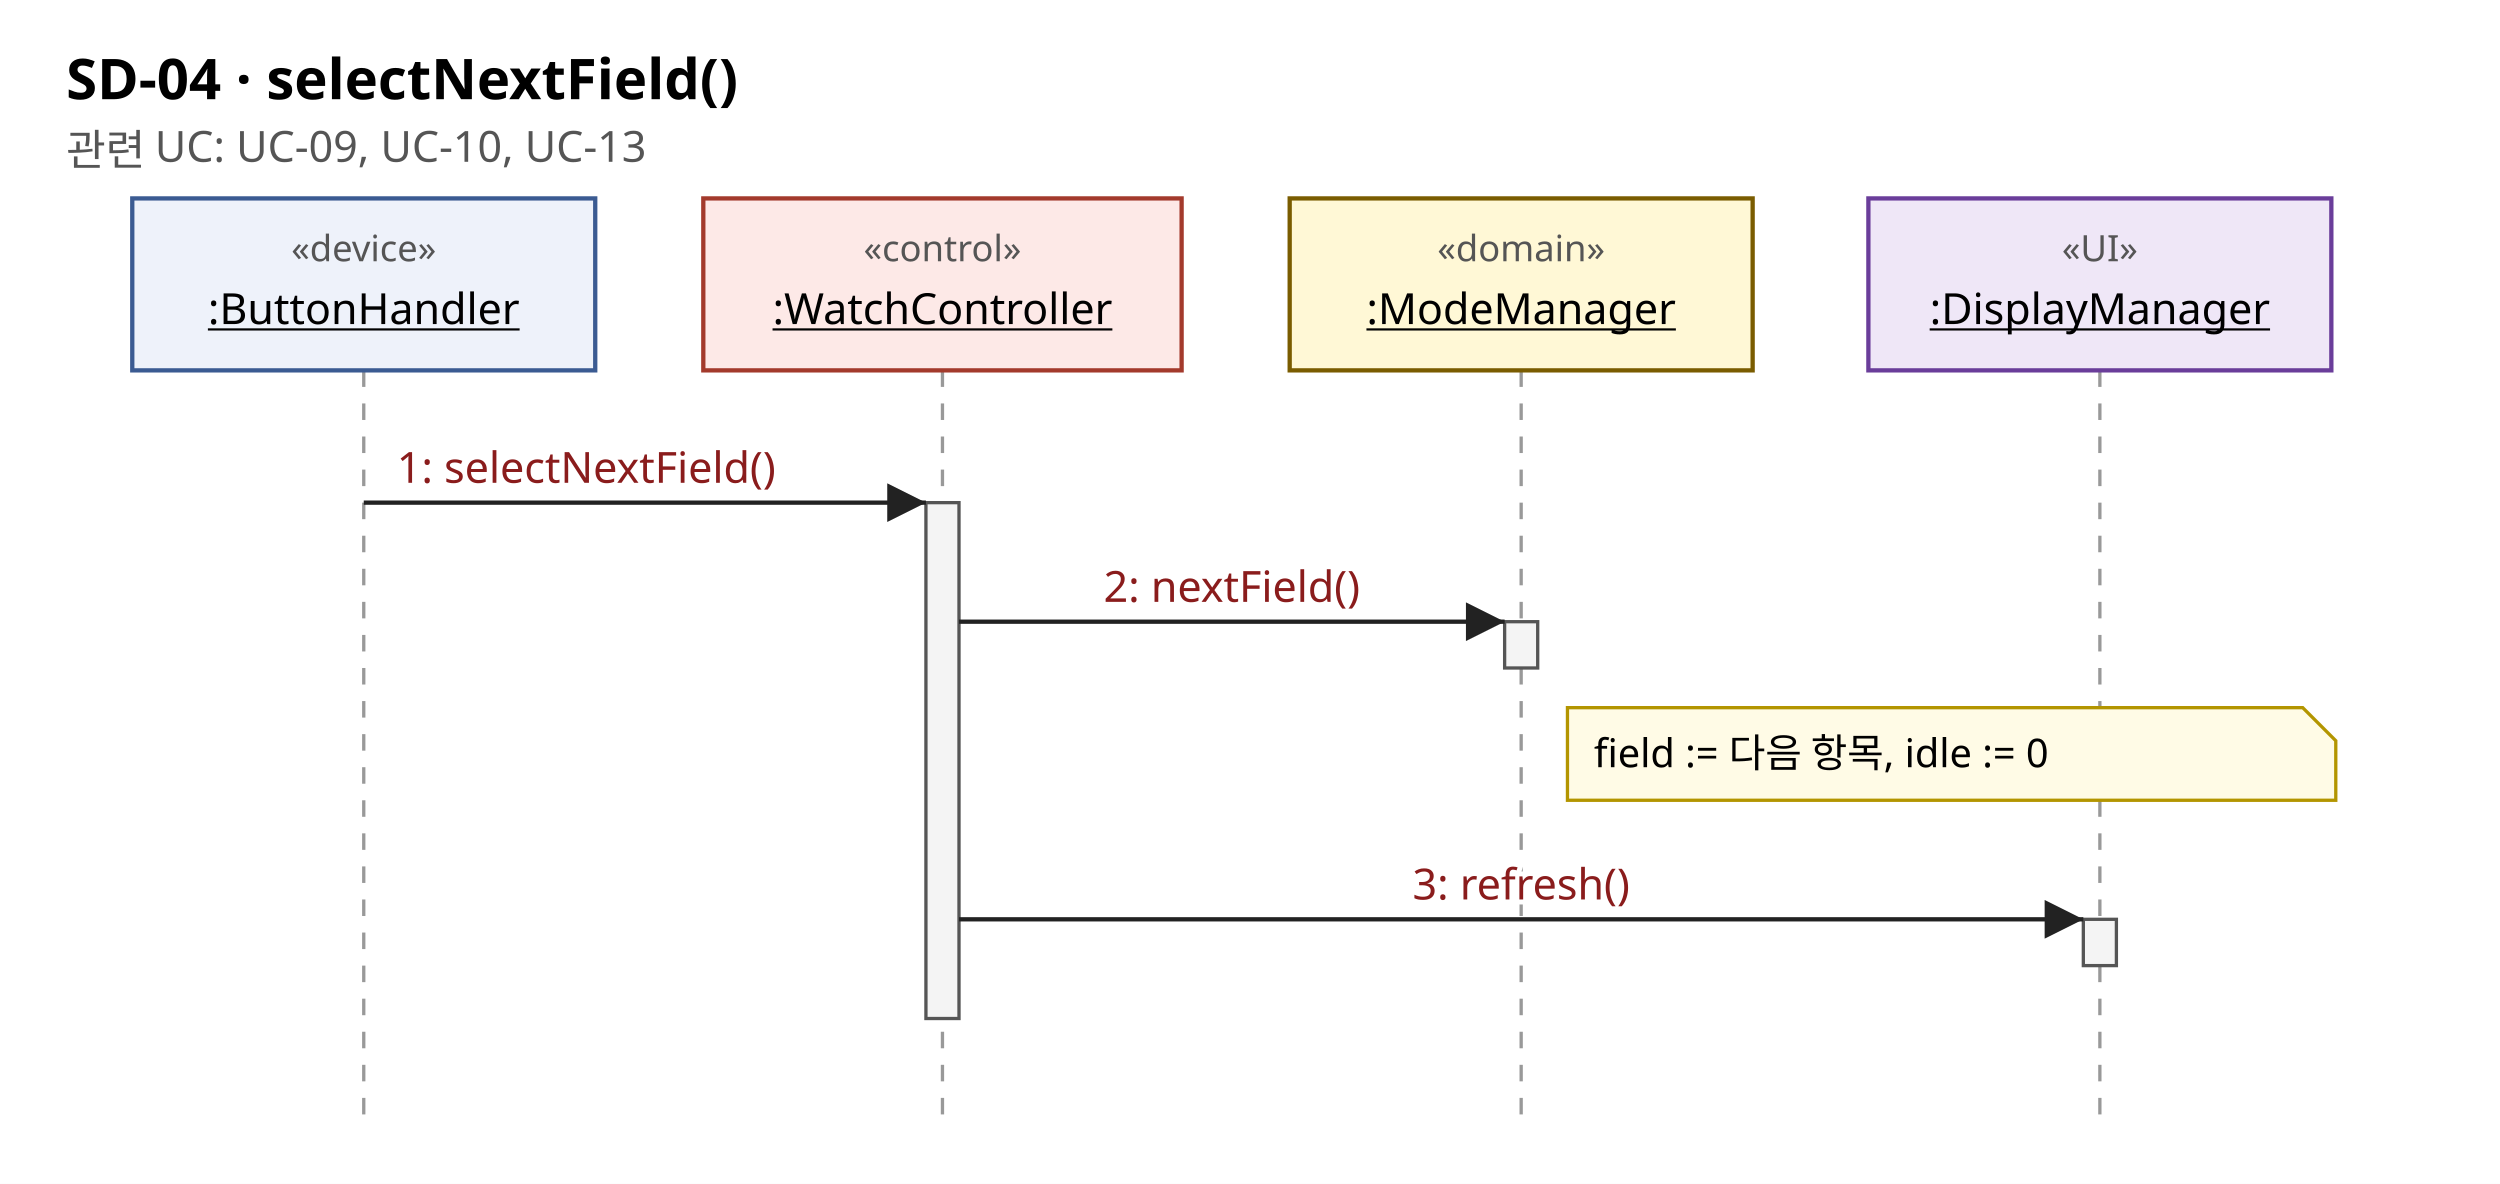
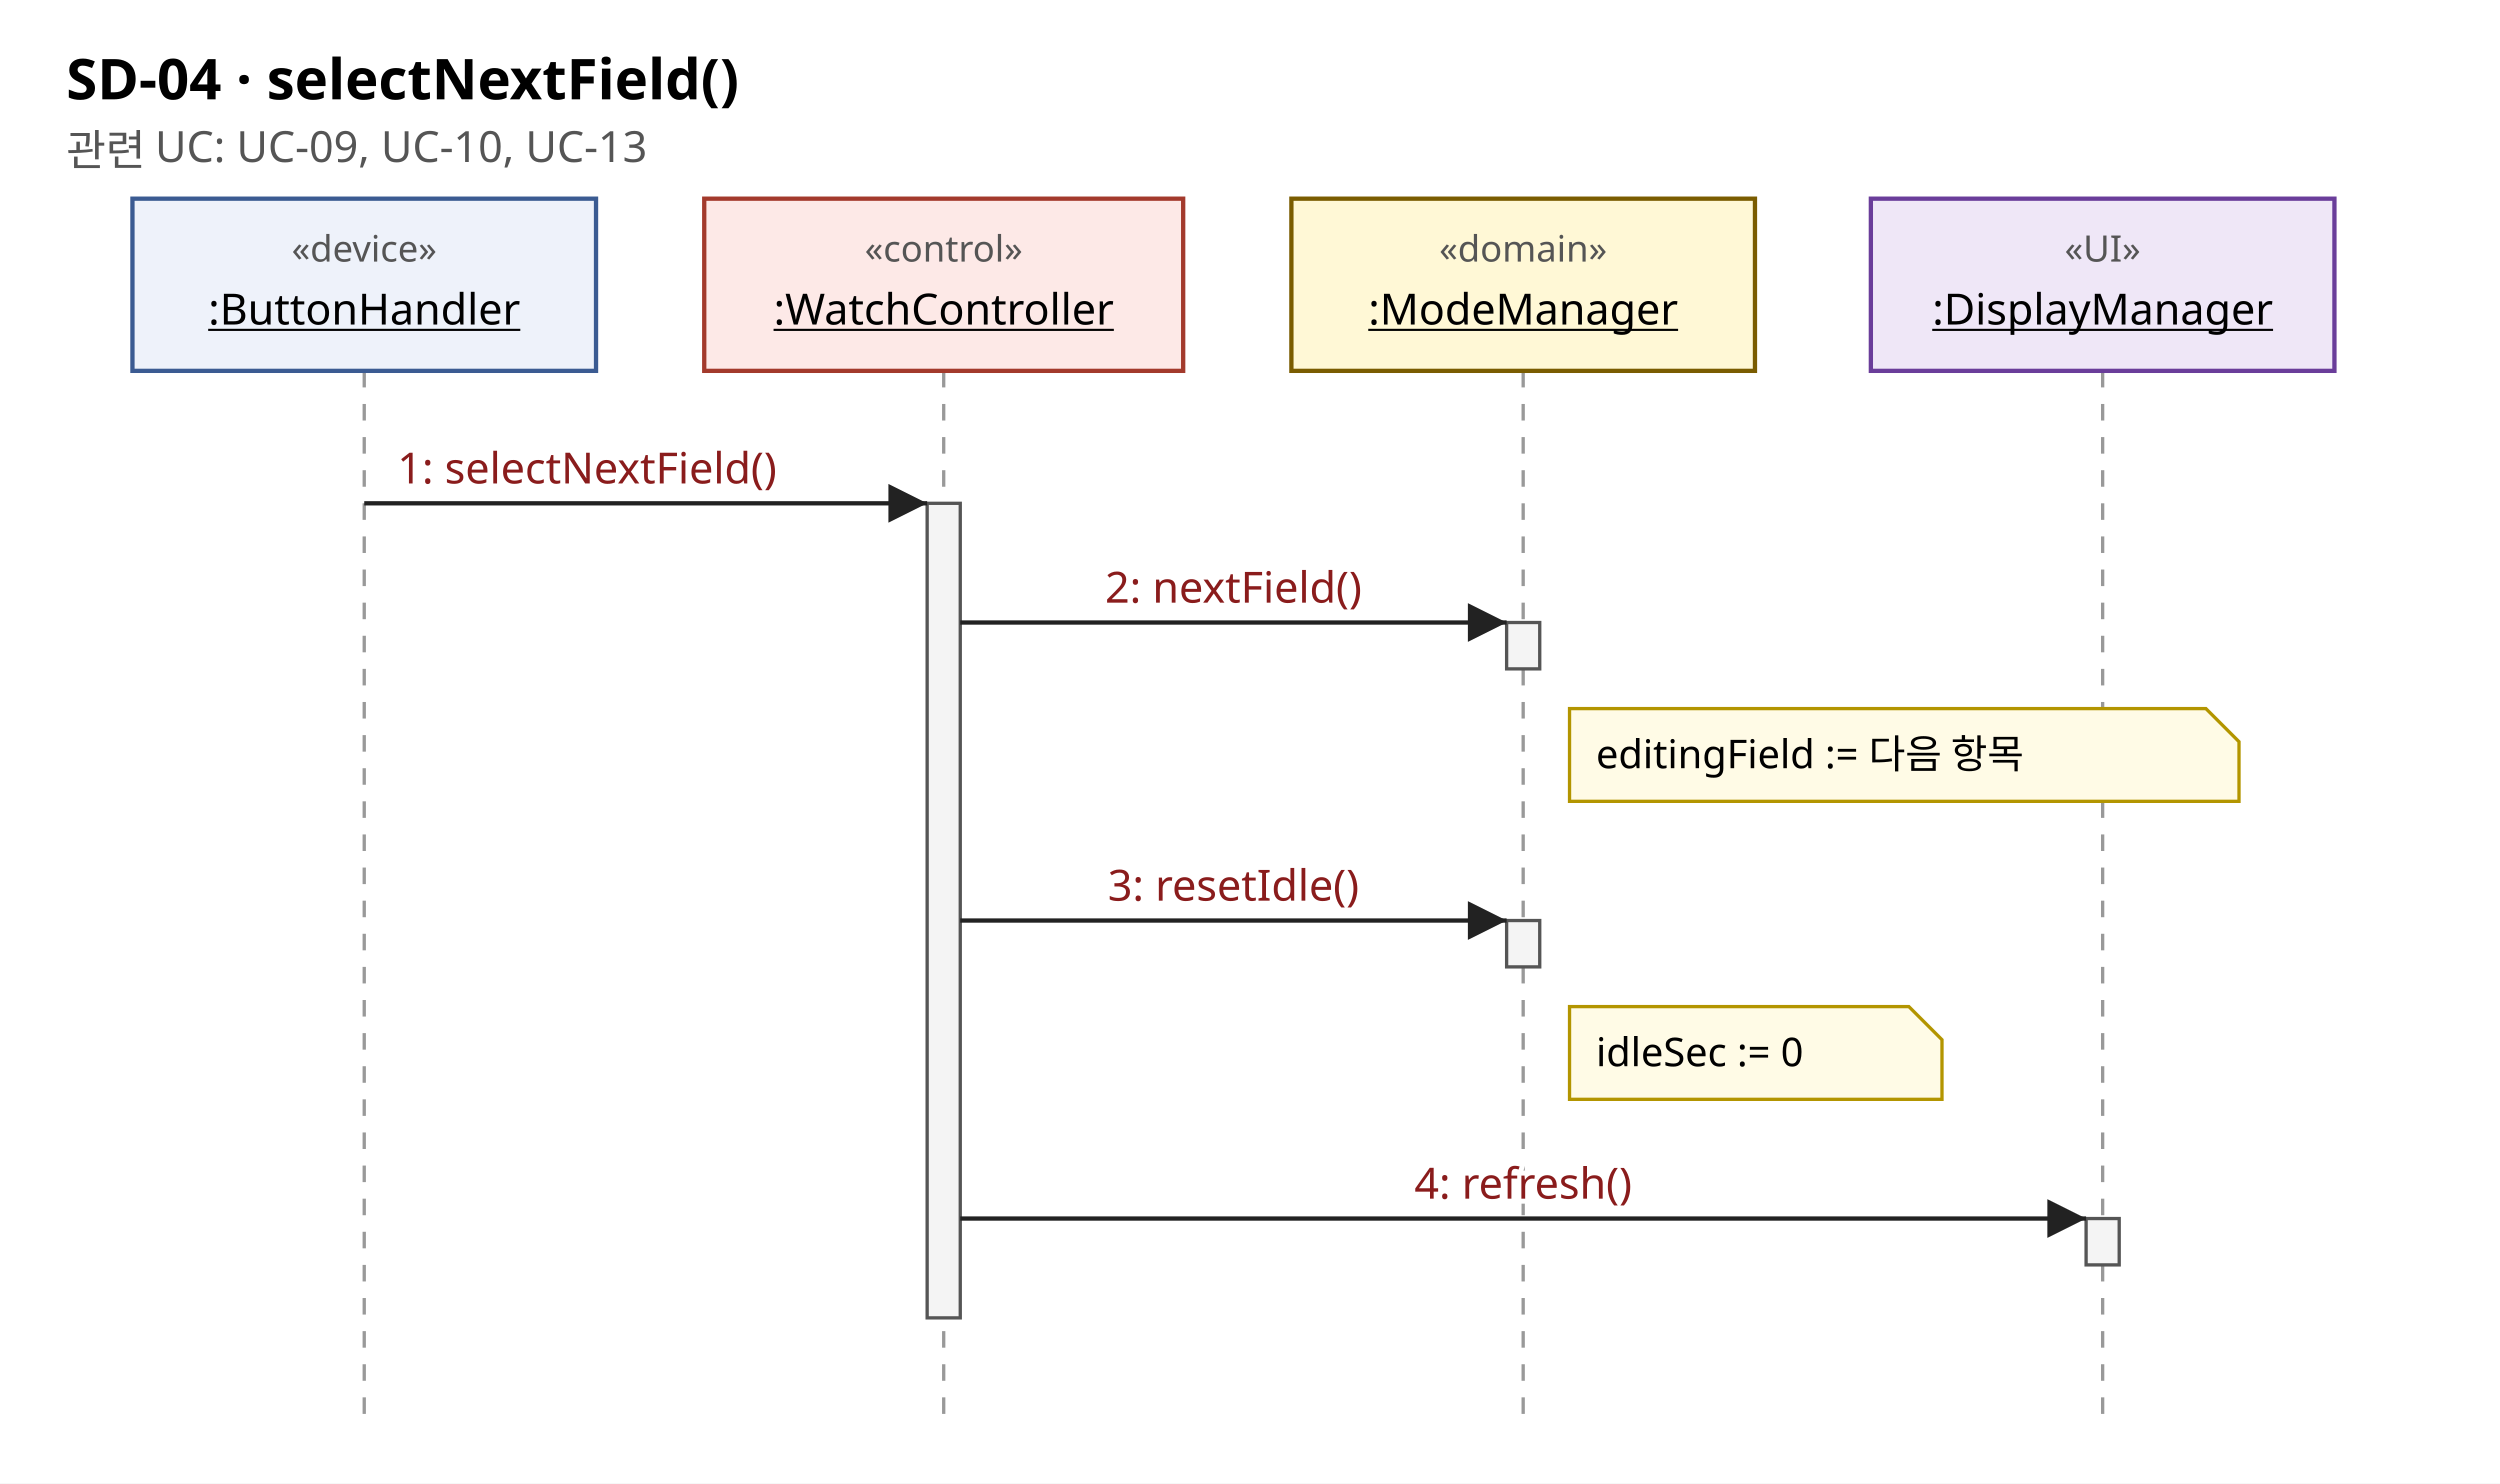
- <svg xmlns="http://www.w3.org/2000/svg" width="756" height="358" viewBox="0 0 756 358" font-family="Malgun Gothic, Apple SD Gothic Neo, Noto Sans KR, WenQuanYi Zen Hei, sans-serif">
+ <svg xmlns="http://www.w3.org/2000/svg" width="755" height="448" viewBox="0 0 755 448" font-family="Malgun Gothic, Apple SD Gothic Neo, Noto Sans KR, WenQuanYi Zen Hei, sans-serif">
  <defs>
    <marker id="f" viewBox="0 0 10 10" refX="10" refY="5" markerWidth="9" markerHeight="9" orient="auto">
      <path d="M0,0 L10,5 L0,10 z" fill="#222" />
    </marker>
  </defs>
-   <rect width="756" height="358" fill="#fff" />
+   <rect width="755" height="448" fill="#fff" />
  <text x="20" y="30" font-size="17" font-weight="bold">SD-04 · selectNextField()</text>
  <text x="20" y="50" font-size="13" fill="#555">관련 UC: UC-09, UC-10, UC-13</text>
-   <line x1="110" y1="112" x2="110" y2="338" stroke="#999" stroke-dasharray="5 5" />
+   <line x1="110" y1="112" x2="110" y2="428" stroke="#999" stroke-dasharray="5 5" />
  <rect x="40.0" y="60" width="140" height="52" fill="#eef2fa" stroke="#3b5b92" stroke-width="1.3" />
  <text x="110" y="79" text-anchor="middle" font-size="11" fill="#555">«device»</text>
  <text x="110" y="98" text-anchor="middle" font-size="13" text-decoration="underline">:ButtonHandler</text>
-   <line x1="285" y1="112" x2="285" y2="338" stroke="#999" stroke-dasharray="5 5" />
+   <line x1="285" y1="112" x2="285" y2="428" stroke="#999" stroke-dasharray="5 5" />
  <rect x="212.68" y="60" width="144.64" height="52" fill="#fde9e7" stroke="#a33a2c" stroke-width="1.3" />
  <text x="285" y="79" text-anchor="middle" font-size="11" fill="#555">«control»</text>
  <text x="285" y="98" text-anchor="middle" font-size="13" text-decoration="underline">:WatchController</text>
-   <line x1="460" y1="112" x2="460" y2="338" stroke="#999" stroke-dasharray="5 5" />
+   <line x1="460" y1="112" x2="460" y2="428" stroke="#999" stroke-dasharray="5 5" />
  <rect x="390.0" y="60" width="140" height="52" fill="#fff8d6" stroke="#7a5c00" stroke-width="1.3" />
  <text x="460" y="79" text-anchor="middle" font-size="11" fill="#555">«domain»</text>
  <text x="460" y="98" text-anchor="middle" font-size="13" text-decoration="underline">:ModeManager</text>
-   <line x1="635" y1="112" x2="635" y2="338" stroke="#999" stroke-dasharray="5 5" />
+   <line x1="635" y1="112" x2="635" y2="428" stroke="#999" stroke-dasharray="5 5" />
  <rect x="565.0" y="60" width="140" height="52" fill="#efe7f7" stroke="#6a3d9a" stroke-width="1.3" />
  <text x="635" y="79" text-anchor="middle" font-size="11" fill="#555">«UI»</text>
  <text x="635" y="98" text-anchor="middle" font-size="13" text-decoration="underline">:DisplayManager</text>
  <rect x="455" y="188" width="10" height="14" fill="#f4f4f4" stroke="#555" />
-   <rect x="630" y="278" width="10" height="14" fill="#f4f4f4" stroke="#555" />
-   <rect x="280" y="152" width="10" height="156" fill="#f4f4f4" stroke="#555" />
+   <rect x="455" y="278" width="10" height="14" fill="#f4f4f4" stroke="#555" />
+   <rect x="630" y="368" width="10" height="14" fill="#f4f4f4" stroke="#555" />
+   <rect x="280" y="152" width="10" height="246" fill="#f4f4f4" stroke="#555" />
  <line x1="110" y1="152" x2="280" y2="152" stroke="#222" stroke-width="1.3" marker-end="url(#f)" />
  <text x="120" y="146" font-size="13" fill="#8a1c1c" stroke="#fff" stroke-width="3" paint-order="stroke">1: selectNextField()</text>
  <line x1="290" y1="188" x2="455" y2="188" stroke="#222" stroke-width="1.3" marker-end="url(#f)" />
  <text x="372.5" y="182" text-anchor="middle" font-size="13" fill="#8a1c1c" stroke="#fff" stroke-width="3" paint-order="stroke">2: nextField()</text>
-   <path d="M474,214 h222.34 l10,10 v18 h-232.34 z" fill="#fffbe6" stroke="#b39500" />
-   <text x="482" y="232" font-size="12">field := 다음 항목, idle := 0</text>
-   <line x1="290" y1="278" x2="630" y2="278" stroke="#222" stroke-width="1.3" marker-end="url(#f)" />
-   <text x="460.0" y="272" text-anchor="middle" font-size="13" fill="#8a1c1c" stroke="#fff" stroke-width="3" paint-order="stroke">3: refresh()</text>
+   <path d="M474,214 h192.18 l10,10 v18 h-202.18 z" fill="#fffbe6" stroke="#b39500" />
+   <text x="482" y="232" font-size="12">editingField := 다음 항목</text>
+   <line x1="290" y1="278" x2="455" y2="278" stroke="#222" stroke-width="1.3" marker-end="url(#f)" />
+   <text x="372.5" y="272" text-anchor="middle" font-size="13" fill="#8a1c1c" stroke="#fff" stroke-width="3" paint-order="stroke">3: resetIdle()</text>
+   <path d="M474,304 h102.48 l10,10 v18 h-112.48 z" fill="#fffbe6" stroke="#b39500" />
+   <text x="482" y="322" font-size="12">idleSec := 0</text>
+   <line x1="290" y1="368" x2="630" y2="368" stroke="#222" stroke-width="1.3" marker-end="url(#f)" />
+   <text x="460.0" y="362" text-anchor="middle" font-size="13" fill="#8a1c1c" stroke="#fff" stroke-width="3" paint-order="stroke">4: refresh()</text>
</svg>
